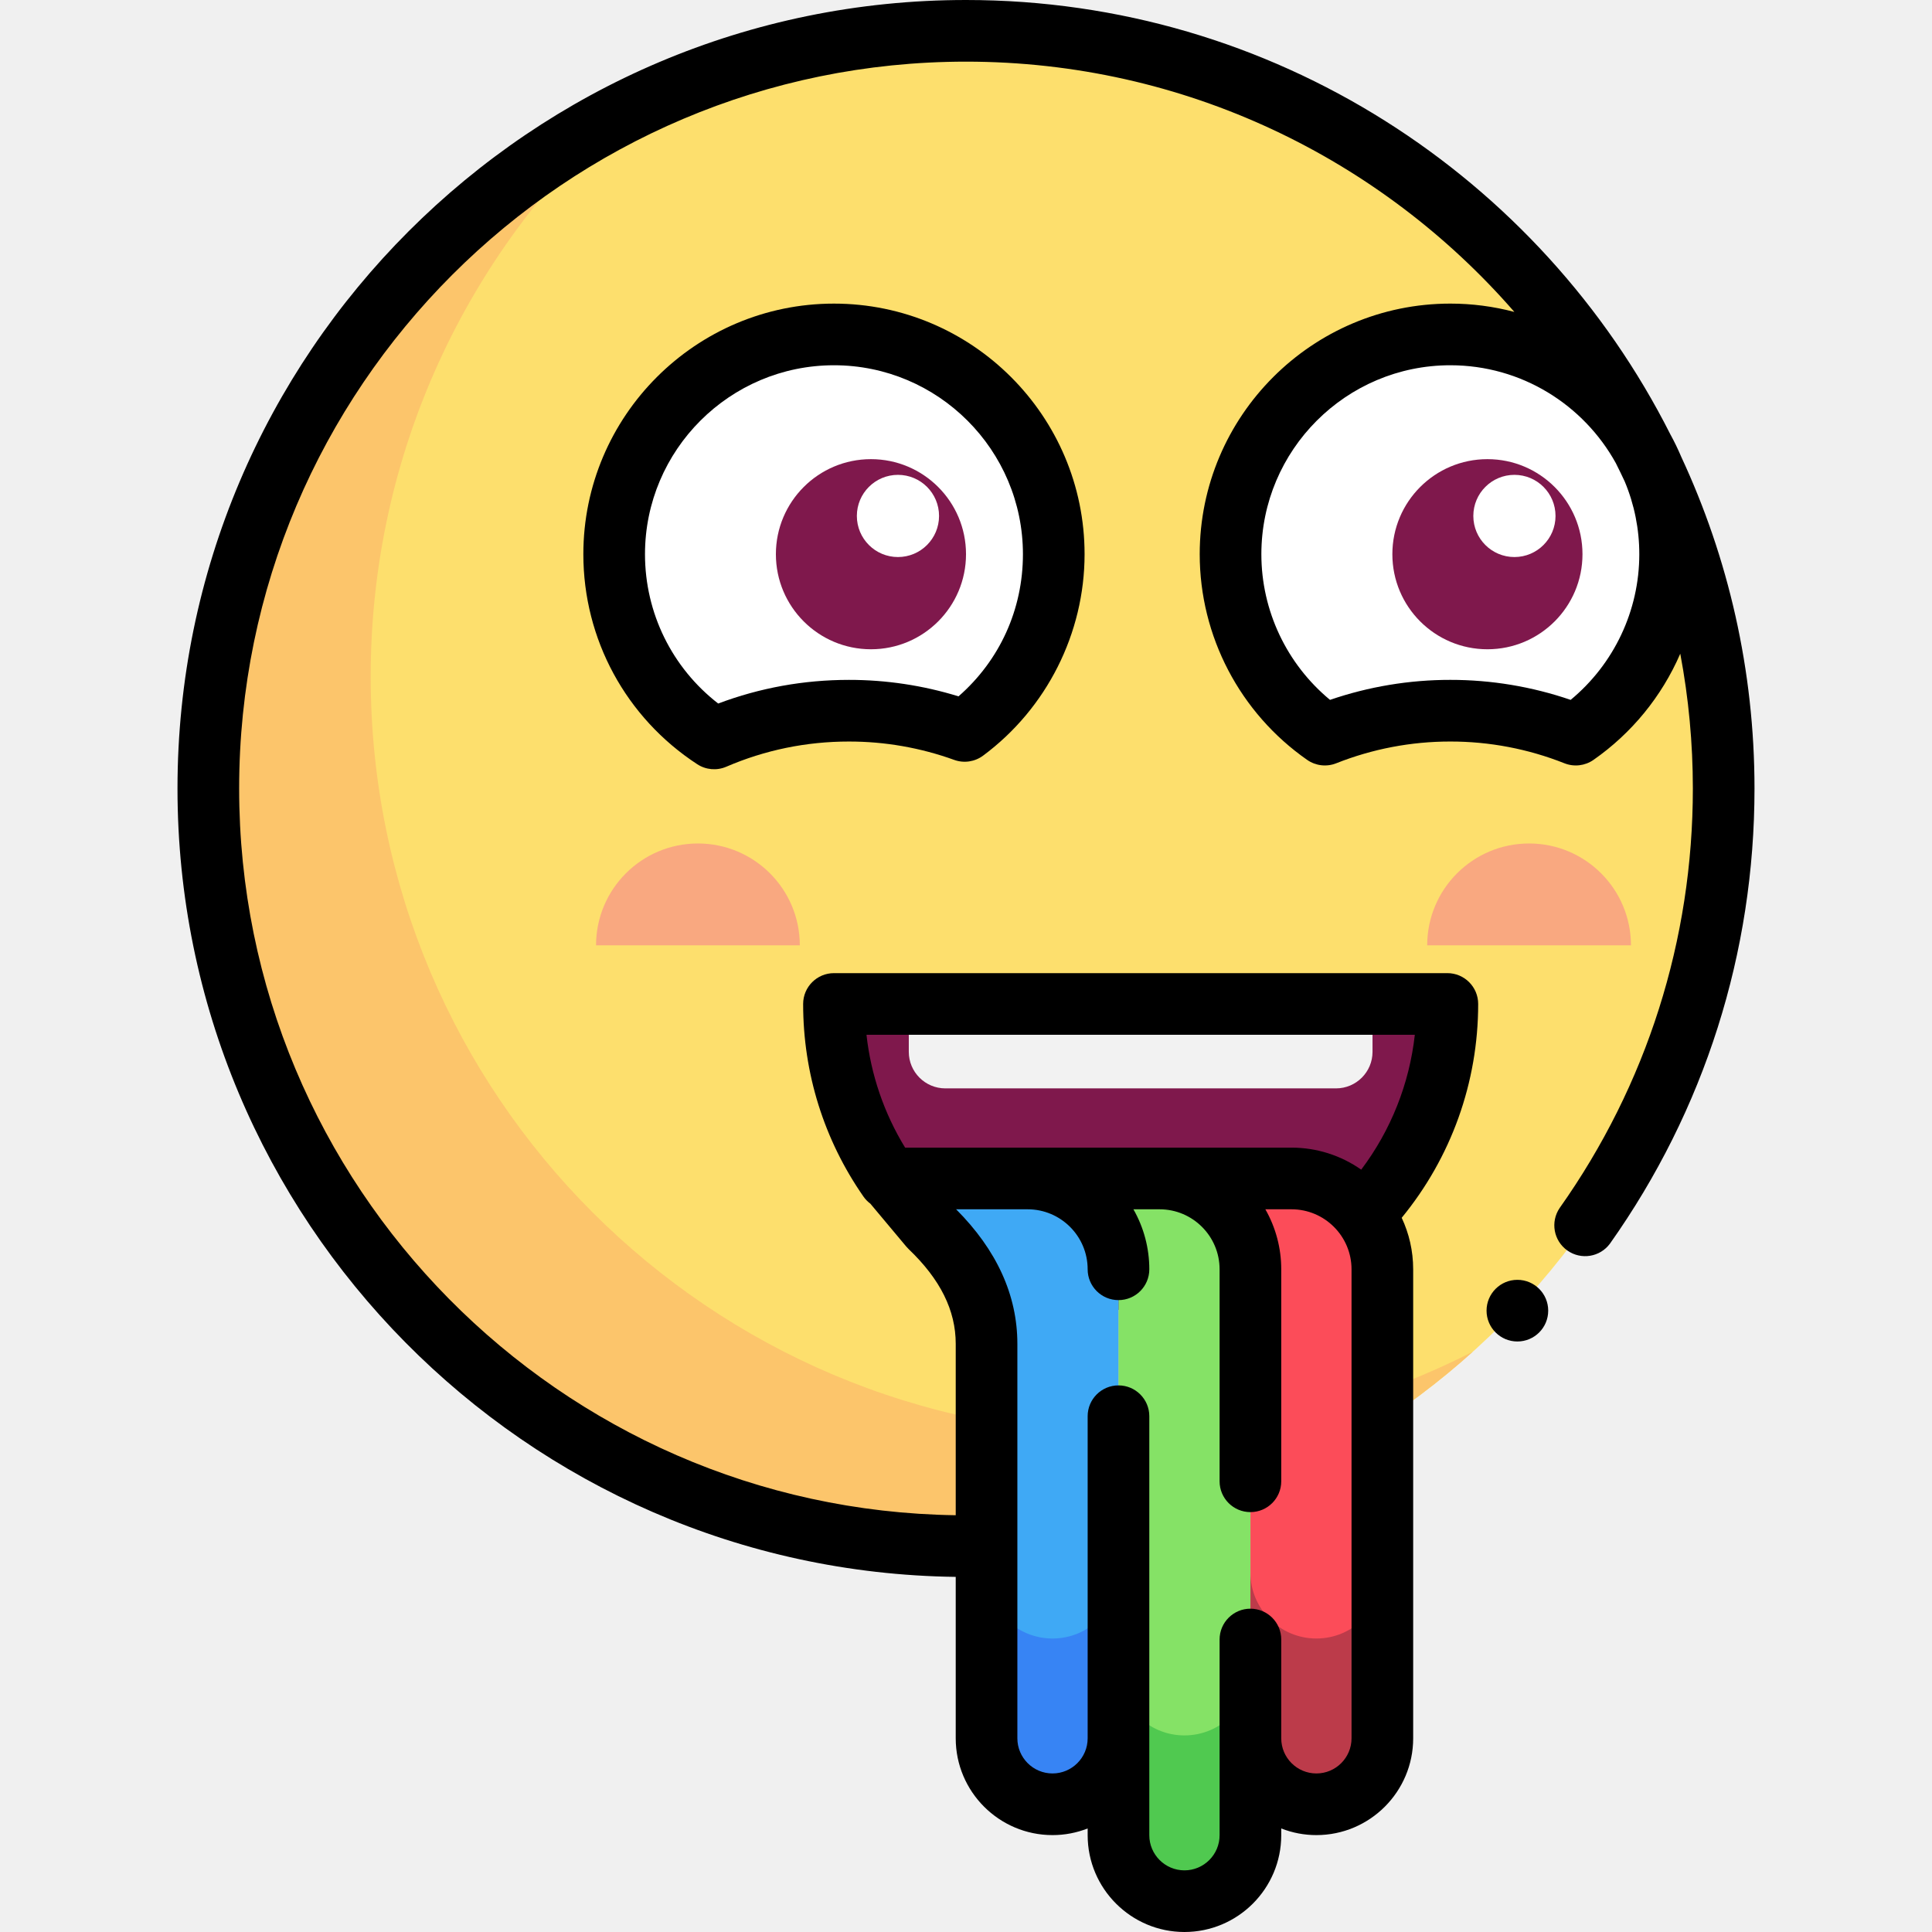
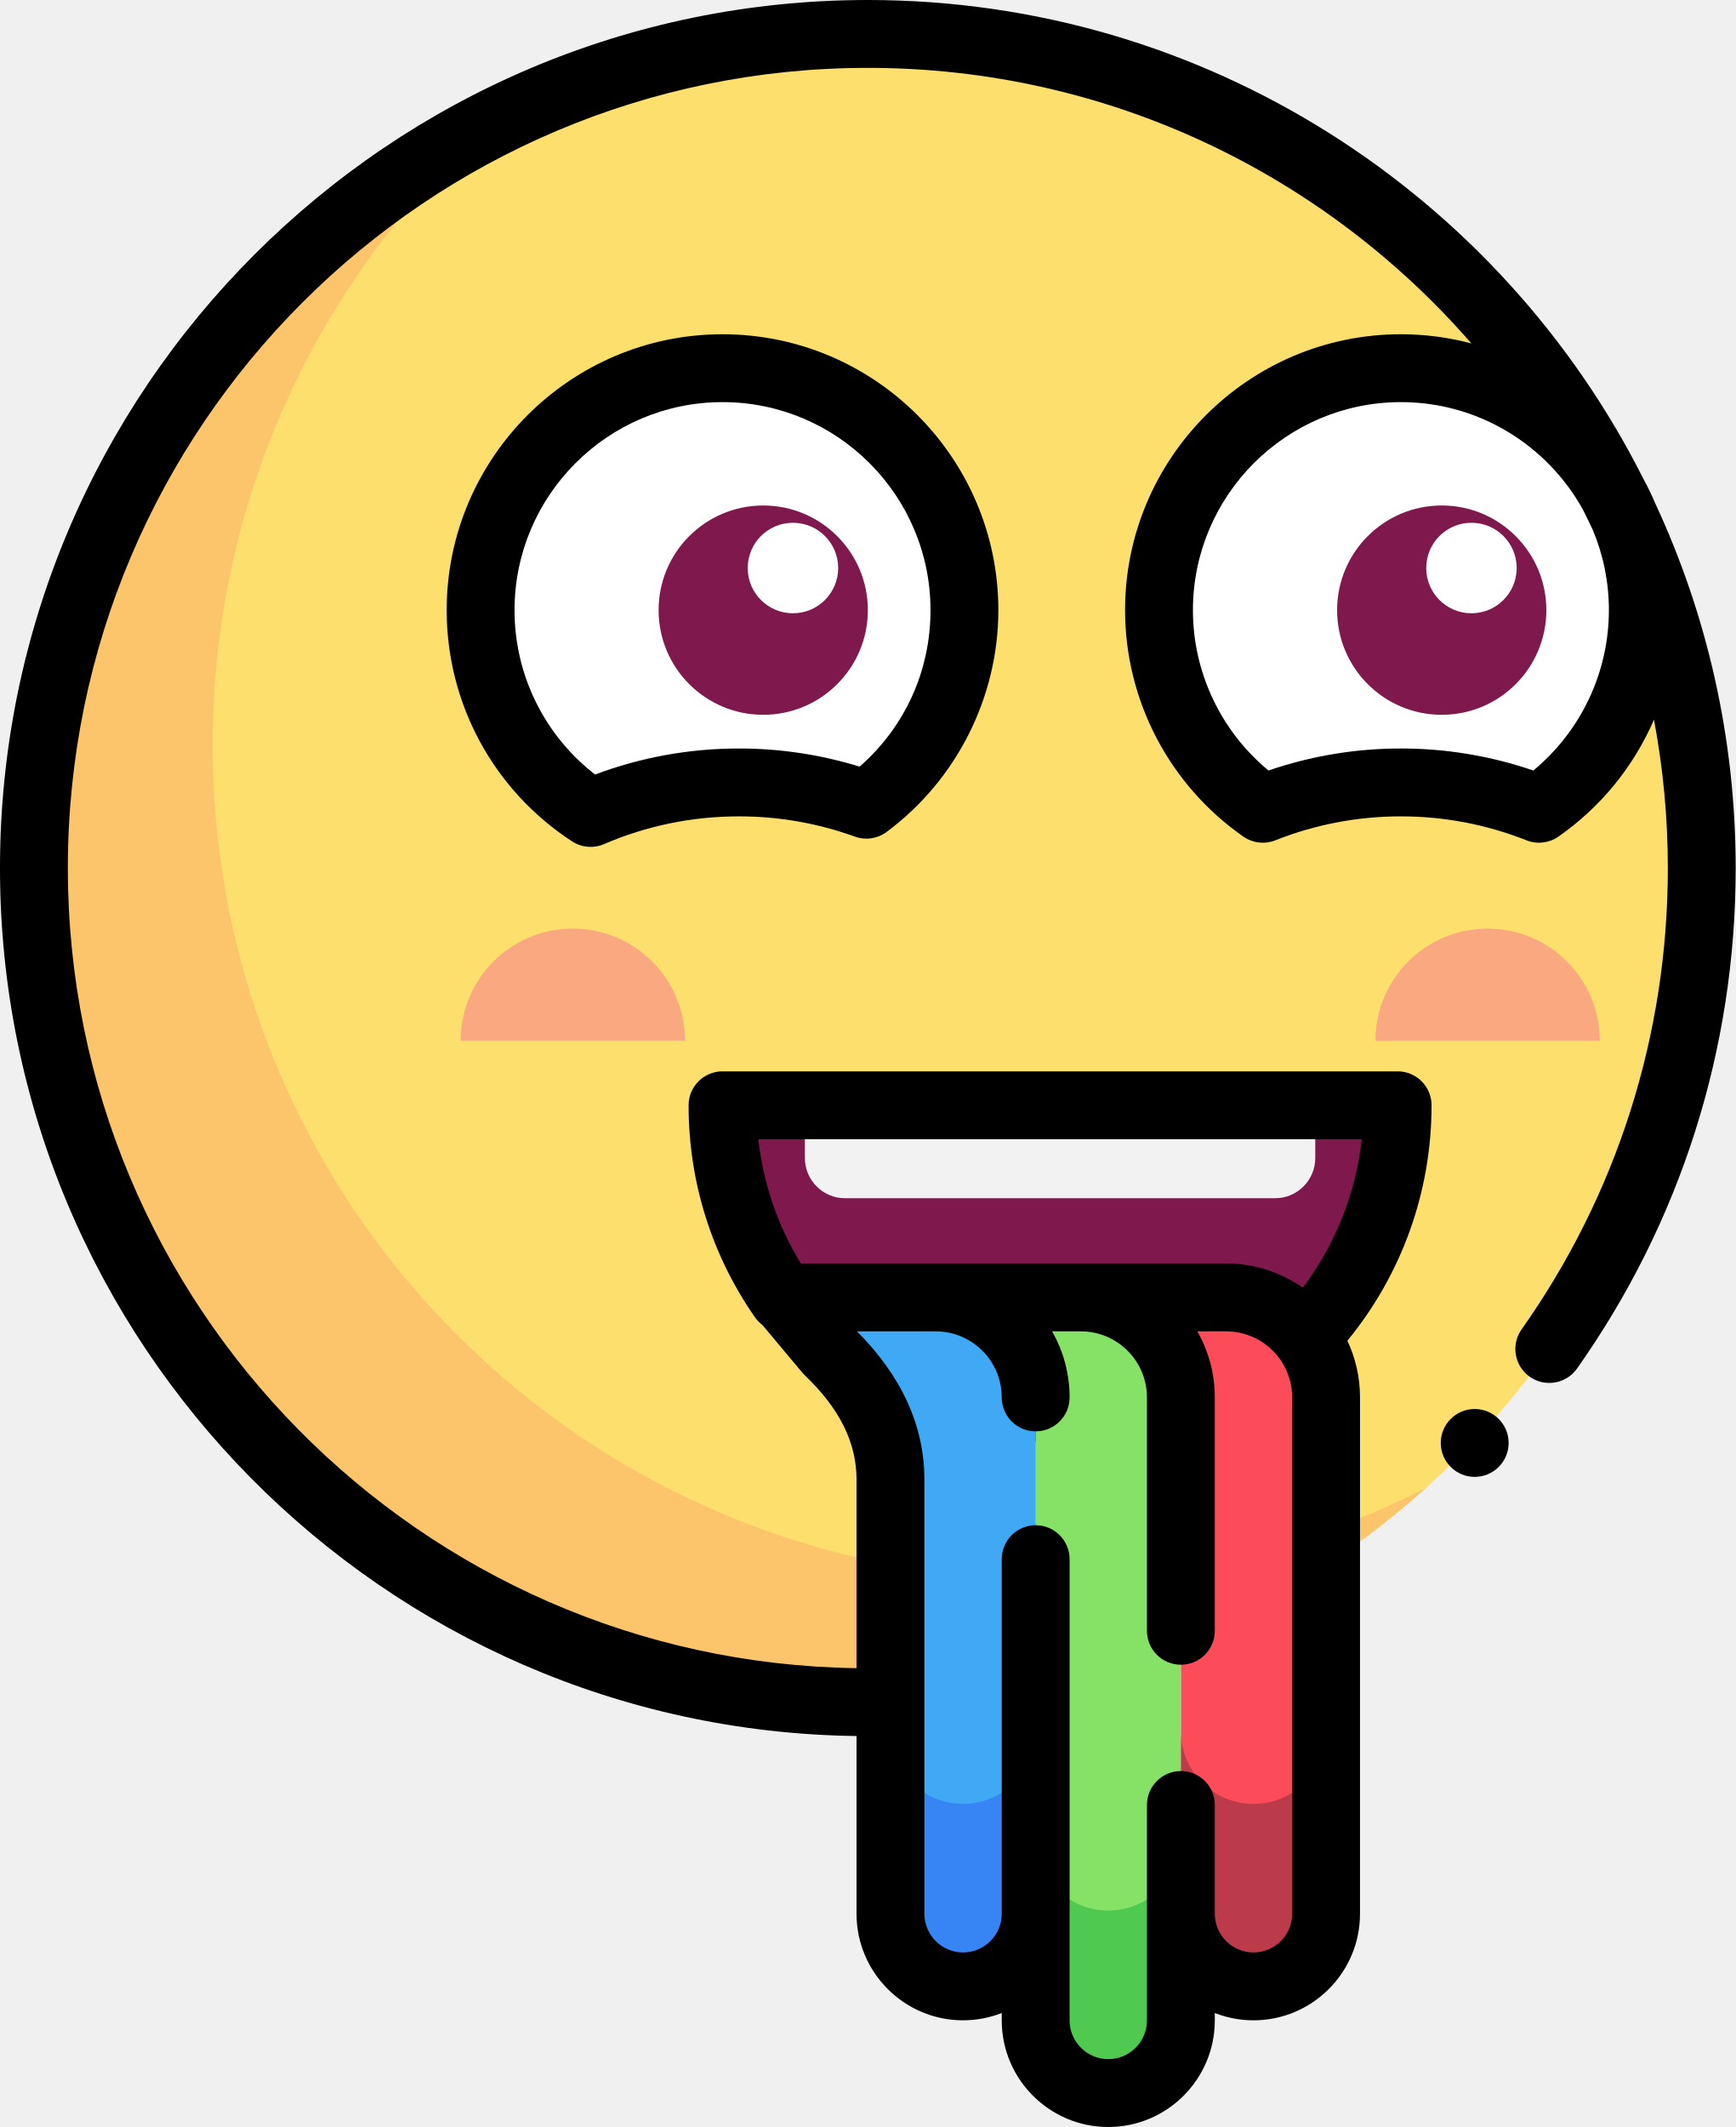
- <svg xmlns="http://www.w3.org/2000/svg" width="800px" height="800px" viewBox="0 0 1024 1024" class="icon" version="1.1">
+ <svg xmlns="http://www.w3.org/2000/svg" class="icon" version="1.1" viewBox="94.08 0 835.85 1024">
  <path d="M512.006 417.926m-401.588 0a401.588 401.588 0 1 0 803.176 0 401.588 401.588 0 1 0-803.176 0Z" fill="#FDDF6D" />
  <path d="M598.058 760.224c-221.79 0-401.586-179.796-401.586-401.586 0-118.494 51.332-224.986 132.958-298.492C199.418 126.622 110.412 261.876 110.412 417.924c0 221.79 179.796 401.586 401.586 401.586 103.296 0 197.472-39.014 268.628-103.092-54.772 28.004-116.824 43.806-182.568 43.806z" fill="#FCC56B" />
  <path d="M378.484 391.372c21.916-9.438 46.058-14.688 71.434-14.688a180.422 180.422 0 0 1 61.388 10.708c28.638-21.226 47.208-55.264 47.208-93.644 0-64.338-52.156-116.494-116.494-116.494s-116.494 52.156-116.494 116.494c-0.002 40.89 21.084 76.836 52.958 97.624zM702.196 389.37c20.594-8.154 43.016-12.684 66.51-12.684s45.916 4.53 66.51 12.684c30.204-21.048 49.986-56.014 49.986-95.62 0-64.338-52.156-116.494-116.494-116.494s-116.494 52.156-116.494 116.494c-0.004 39.604 19.778 74.572 49.982 95.62z" fill="#FFFFFF" />
  <path d="M369.918 447.062c-29.822 0-54.002 24.176-54.002 54h108.002c0-29.824-24.176-54-54-54zM810.446 447.062c-29.822 0-54.002 24.176-54.002 54h108.002c0.002-29.824-24.176-54-54-54z" fill="#F9A880" />
  <path d="M604.574 694.676c-89.776 0-162.554-72.778-162.554-162.554h325.108c0 89.776-72.778 162.554-162.554 162.554z" fill="#7F184C" />
  <path d="M481.682 532.12v25.374c0 10.7 8.674 19.372 19.372 19.372h207.04c10.7 0 19.372-8.674 19.372-19.372V532.12H481.682z" fill="#F2F2F2" />
  <path d="M697.71 956.304c-19.31 0-34.964-15.654-34.964-34.964V673.756l-69.928-49.144h91.72c26.584 0 48.136 21.55 48.136 48.136V921.34c0 19.308-15.652 34.964-34.964 34.964z" fill="#FC4C59" />
  <path d="M697.71 868.444c-19.31 0-34.964-15.654-34.964-34.964v87.856c0 19.31 15.654 34.964 34.964 34.964s34.964-15.654 34.964-34.964V833.48c0 19.312-15.652 34.964-34.964 34.964z" fill="#BC3B4A" />
  <path d="M627.784 1007.66c-19.31 0-34.964-15.654-34.964-34.964v-298.94l-69.928-49.144h91.72c26.584 0 48.136 21.55 48.136 48.136V972.7c0 19.308-15.654 34.96-34.964 34.96z" fill="#85E266" />
  <path d="M627.784 919.804c-19.31 0-34.964-15.654-34.964-34.964v87.856c0 19.31 15.654 34.964 34.964 34.964s34.964-15.654 34.964-34.964V884.84c0 19.31-15.654 34.964-34.964 34.964z" fill="#50C950" />
  <path d="M557.854 956.304c-19.31 0-34.964-15.654-34.964-34.964V712.268c0-24.594-12.258-45.09-30.046-62.076l-21.416-25.58h73.256c26.584 0 48.136 21.55 48.136 48.136V921.34c0 19.308-15.656 34.964-34.966 34.964z" fill="#3FA9F5" />
  <path d="M557.854 868.444c-19.31 0-34.964-15.654-34.964-34.964v87.856c0 19.31 15.654 34.964 34.964 34.964s34.964-15.654 34.964-34.964V833.48c0.002 19.312-15.654 34.964-34.964 34.964z" fill="#3784F4" />
  <path d="M891.1 242.14a131.32 131.32 0 0 0-5.796-11.96C816.422 93.77 674.966 0 511.998 0 281.556 0 94.076 187.478 94.076 417.922c0 228.624 184.538 414.924 412.478 417.856v85.562c0 28.288 23.012 51.3 51.3 51.3 6.57 0 12.85-1.254 18.628-3.516v3.572c0 28.288 23.012 51.302 51.3 51.302s51.302-23.014 51.302-51.302v-3.572a50.974 50.974 0 0 0 18.626 3.516c28.288 0 51.302-23.012 51.302-51.3V672.748c0-9.752-2.19-19-6.082-27.294 26.196-31.92 40.534-71.69 40.534-113.332a16.336 16.336 0 0 0-16.338-16.338H442.022a16.338 16.338 0 0 0-16.338 16.338c0 36.734 11.054 72.036 31.97 102.084a16.246 16.246 0 0 0 3.646 3.756l19.02 22.718c0.39 0.466 0.804 0.908 1.242 1.326 16.818 16.06 24.994 32.502 24.994 50.262v90.836C296.634 800.174 126.754 628.528 126.754 417.92c-0.004-212.426 172.818-385.246 385.244-385.246 115.876 0 219.96 51.43 290.644 132.654a132.586 132.586 0 0 0-33.936-4.412c-73.244 0-132.832 59.586-132.832 132.832 0 43.402 21.302 84.16 56.982 109.026a16.348 16.348 0 0 0 15.354 1.786 163.622 163.622 0 0 1 60.496-11.538 163.612 163.612 0 0 1 60.494 11.538 16.348 16.348 0 0 0 15.354-1.788 133.108 133.108 0 0 0 46.024-56.298 385.884 385.884 0 0 1 6.67 71.446c0 80.22-24.412 157.104-70.596 222.34a16.34 16.34 0 0 0 26.666 18.882c50.116-70.79 76.604-154.202 76.604-241.22 0-62.76-13.93-122.316-38.822-175.782z m-174.76 679.2c0 10.27-8.356 18.626-18.628 18.626-10.27 0-18.626-8.356-18.626-18.626v-52.366a16.336 16.336 0 0 0-16.338-16.338 16.336 16.336 0 0 0-16.338 16.338V972.698c0 10.272-8.356 18.628-18.628 18.628-10.27 0-18.626-8.356-18.626-18.628V750.626c0-9.024-7.312-16.338-16.338-16.338s-16.338 7.312-16.338 16.338v170.714c0 10.27-8.356 18.626-18.628 18.626-10.27 0-18.626-8.356-18.626-18.626V712.268c0-25.758-10.92-49.736-32.468-71.318h37.924c17.534 0 31.798 14.266 31.798 31.798 0 9.024 7.312 16.338 16.338 16.338s16.338-7.312 16.338-16.338a64.066 64.066 0 0 0-8.422-31.798h13.878c17.534 0 31.798 14.266 31.798 31.798V785.112a16.336 16.336 0 0 0 16.338 16.338 16.336 16.336 0 0 0 16.338-16.338V672.748a64.066 64.066 0 0 0-8.422-31.798h13.878c17.534 0 31.798 14.266 31.798 31.798V921.34zM479.732 608.274a144.92 144.92 0 0 1-20.476-59.818h290.63a145.34 145.34 0 0 1-28.42 71.486 64.1 64.1 0 0 0-36.926-11.67H479.732z m389.13-314.524c0 29.954-13.464 58.238-36.386 77.198a196.138 196.138 0 0 0-63.77-10.6 196.122 196.122 0 0 0-63.772 10.6c-22.922-18.96-36.386-47.244-36.386-77.198 0-55.228 44.932-100.158 100.158-100.158 37.73 0 70.64 20.976 87.716 51.874 1.61 3.2 3.172 6.426 4.692 9.676a99.58 99.58 0 0 1 7.748 38.608z" fill="" />
  <path d="M309.188 293.75c0 45.042 22.57 86.652 60.372 111.308a16.324 16.324 0 0 0 15.384 1.324c20.58-8.862 42.442-13.356 64.974-13.356a163.908 163.908 0 0 1 55.84 9.74 16.336 16.336 0 0 0 15.276-2.242c33.698-24.976 53.814-64.888 53.814-106.77 0-73.244-59.586-132.832-132.83-132.832-73.242-0.006-132.83 59.584-132.83 132.828z m232.988 0c0 29.272-12.346 56.296-34.144 75.328a196.734 196.734 0 0 0-58.114-8.728c-23.876 0-47.13 4.212-69.258 12.536-24.436-18.934-38.8-47.948-38.8-79.134 0-55.228 44.932-100.158 100.158-100.158 55.228-0.004 100.158 44.928 100.158 100.156z" fill="" />
  <path d="M804.244 694.676m-16.338 0a16.338 16.338 0 1 0 32.676 0 16.338 16.338 0 1 0-32.676 0Z" fill="" />
  <path d="M461.622 293.742m-50.384 0a50.384 50.384 0 1 0 100.768 0 50.384 50.384 0 1 0-100.768 0Z" fill="#7F184C" />
  <path d="M475.934 273.462m-21.782 0a21.782 21.782 0 1 0 43.564 0 21.782 21.782 0 1 0-43.564 0Z" fill="#FFFFFF" />
  <path d="M788.364 293.742m-50.384 0a50.384 50.384 0 1 0 100.768 0 50.384 50.384 0 1 0-100.768 0Z" fill="#7F184C" />
  <path d="M802.676 273.462m-21.782 0a21.782 21.782 0 1 0 43.564 0 21.782 21.782 0 1 0-43.564 0Z" fill="#FFFFFF" />
</svg>
